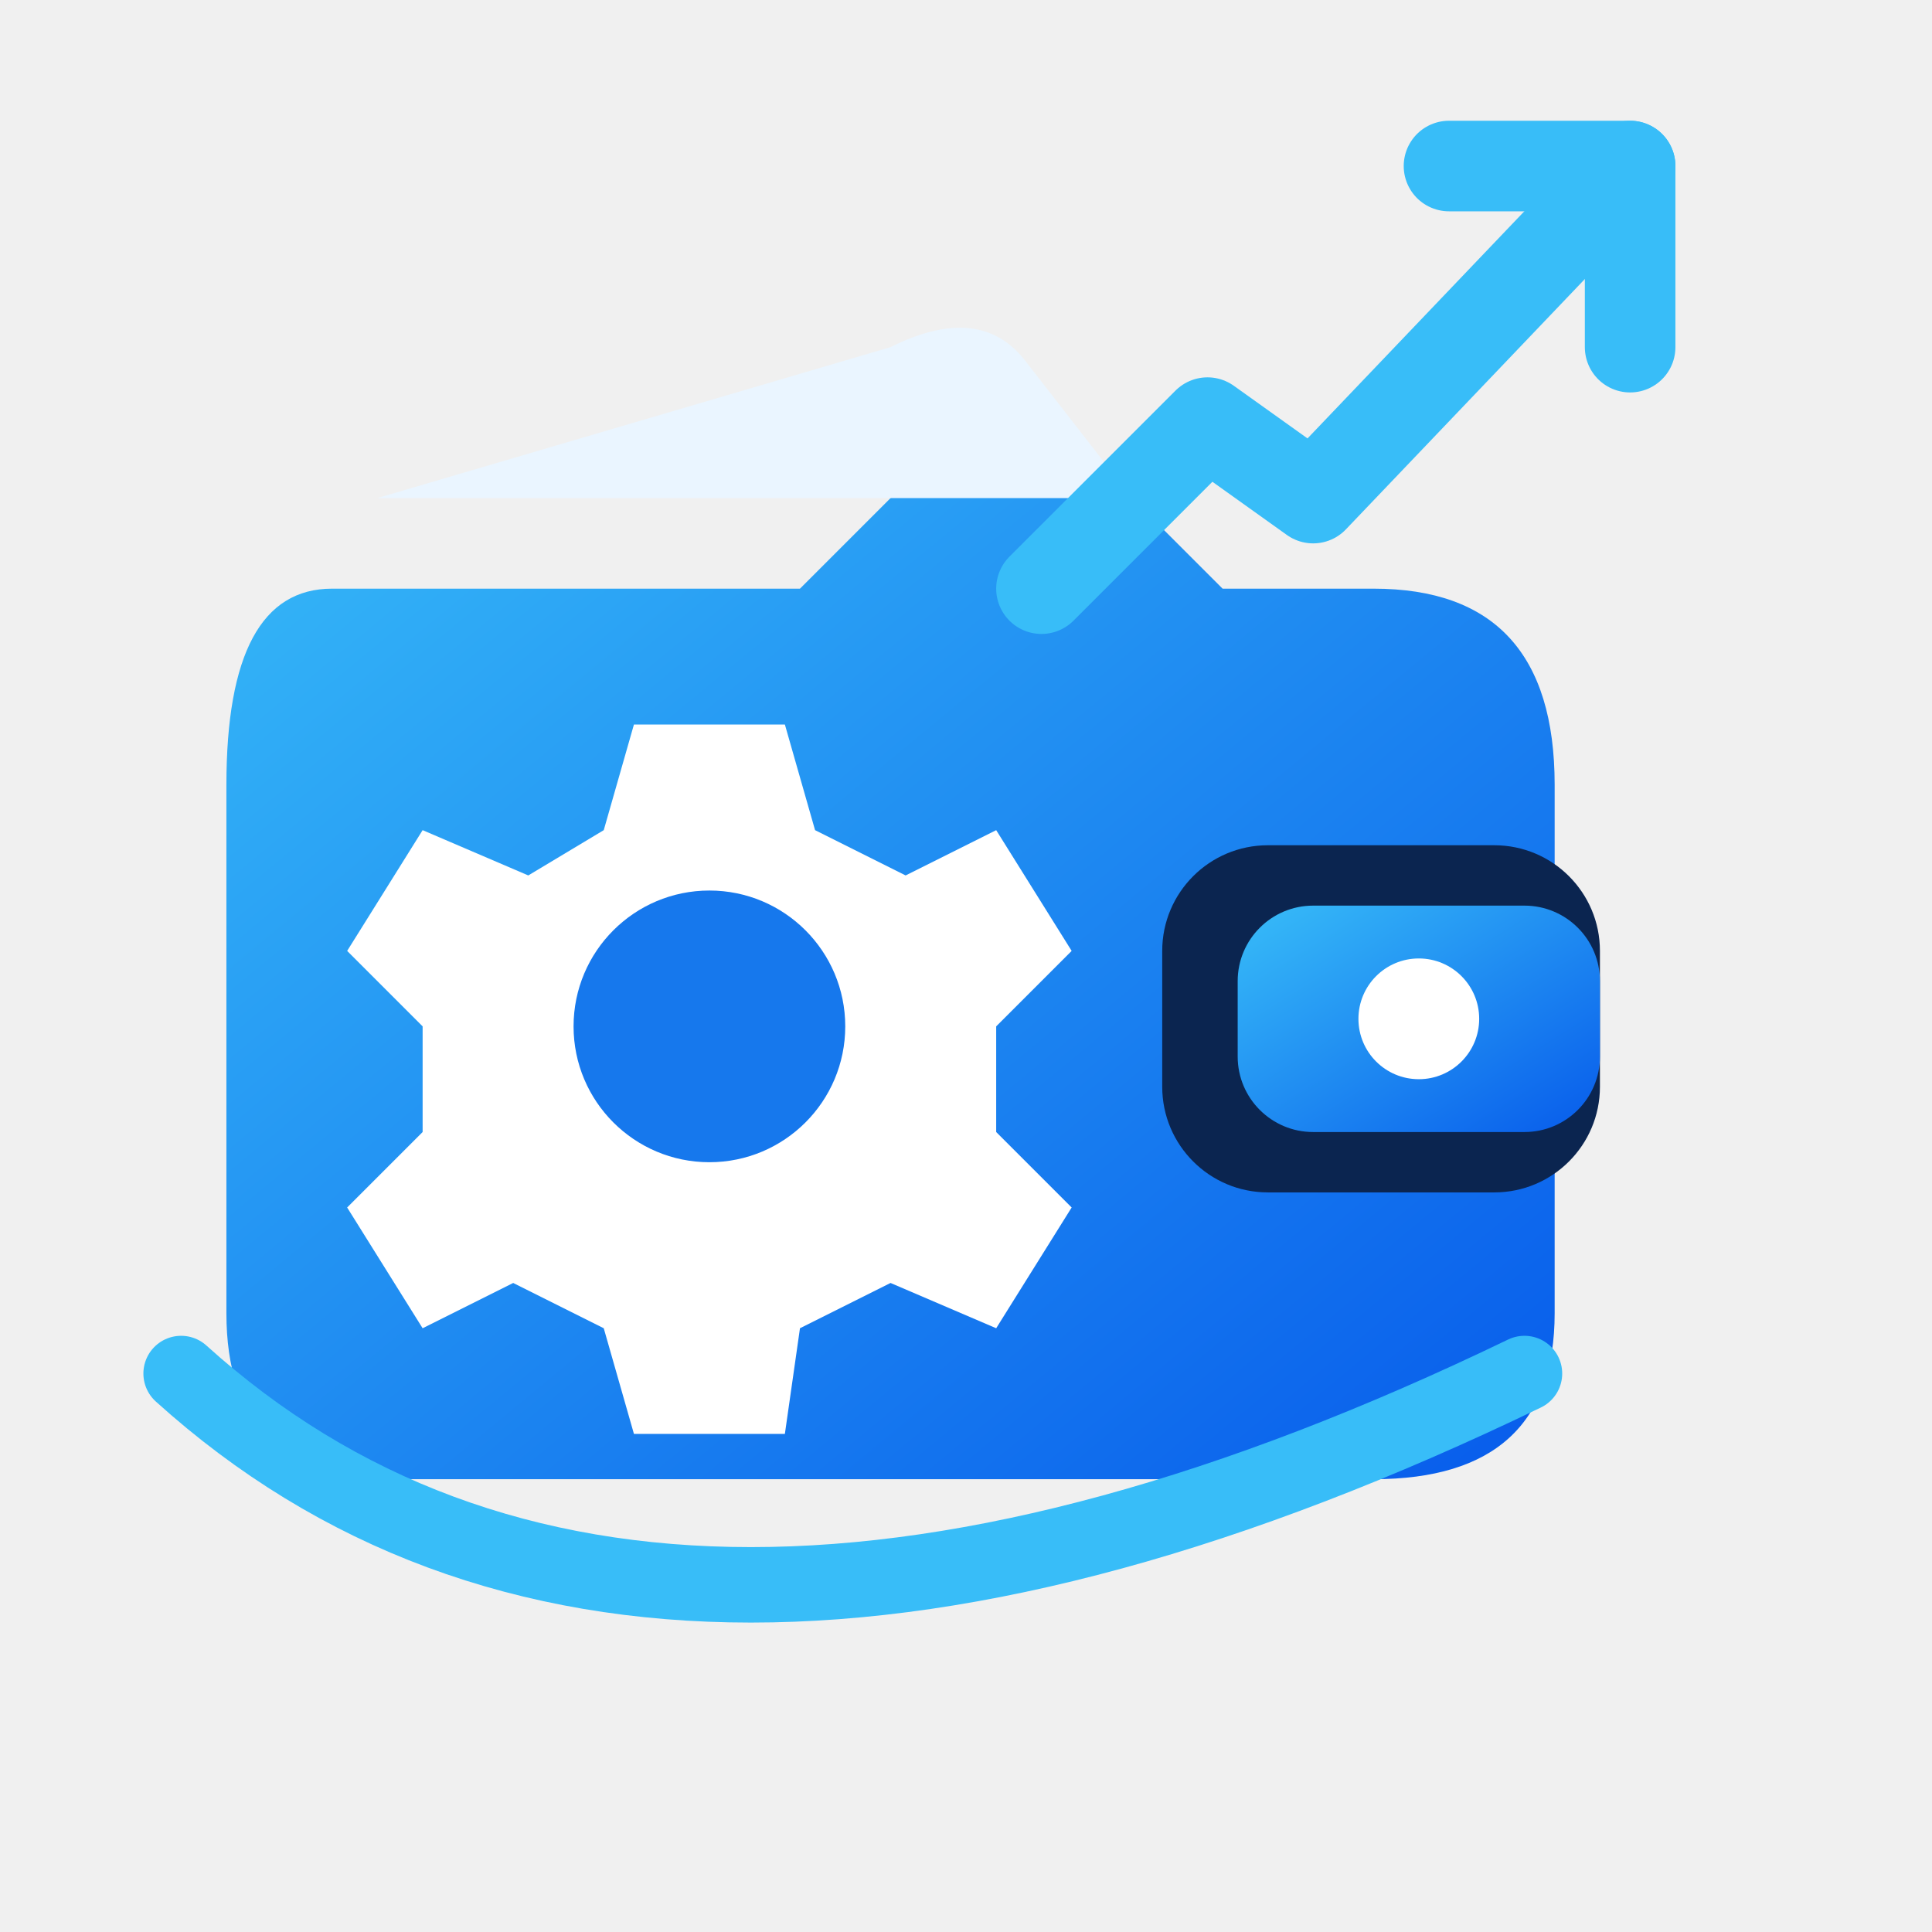
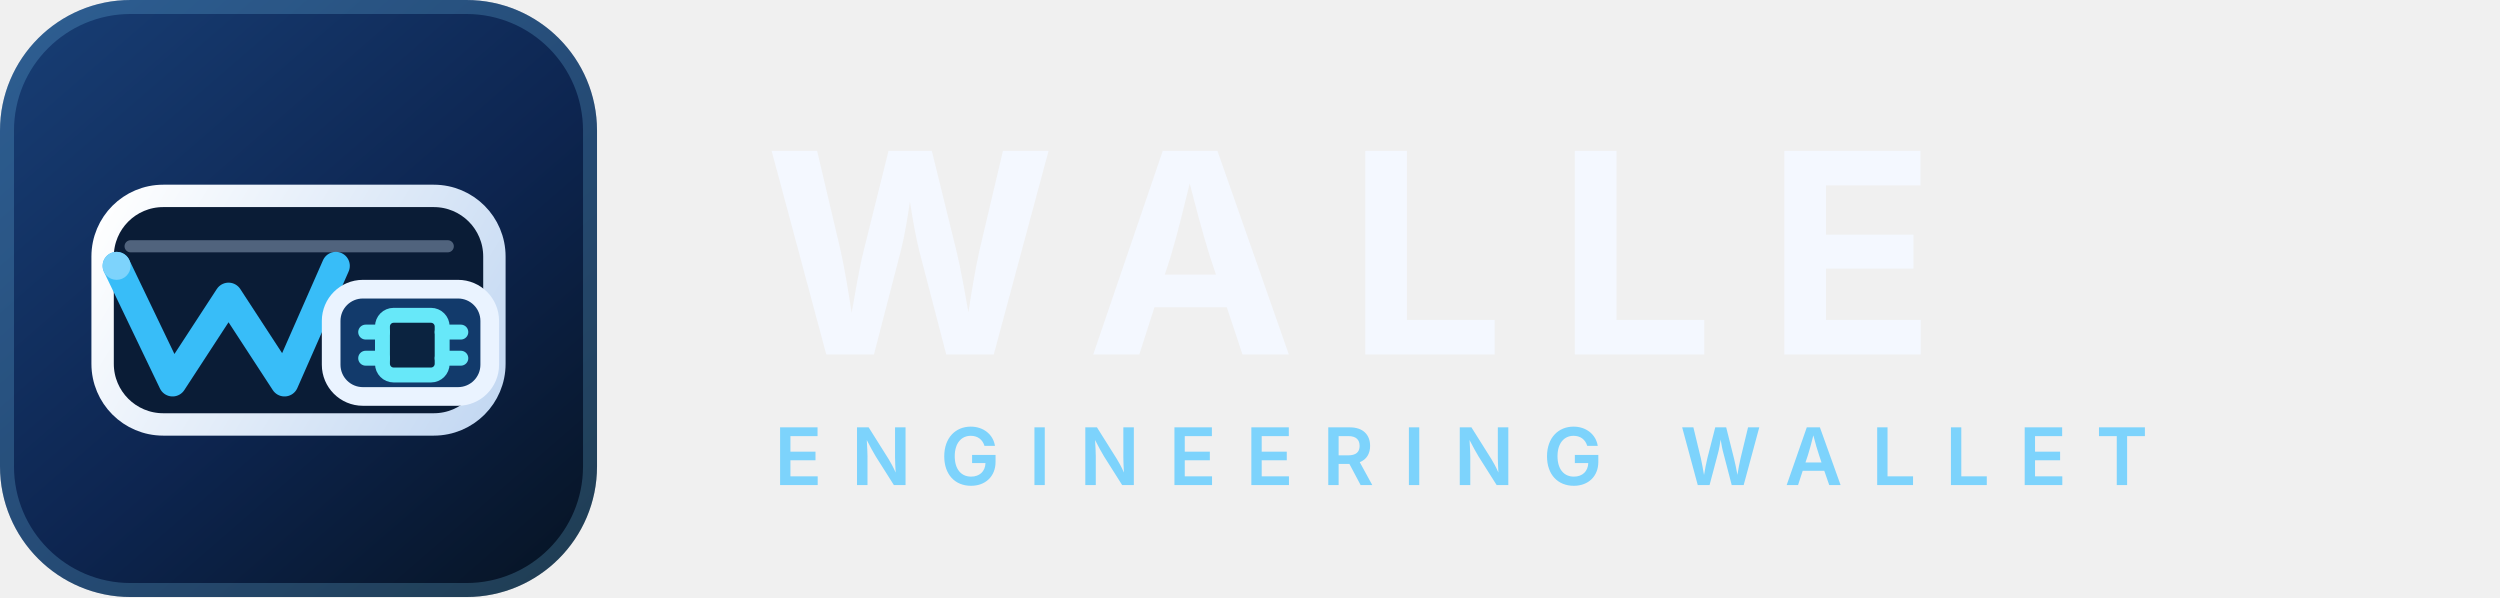
- <svg xmlns="http://www.w3.org/2000/svg" viewBox="0 0 128 128">
+ <svg xmlns="http://www.w3.org/2000/svg" viewBox="0 0 268 64" width="268" height="64" role="img" aria-label="WALLE — Engineering Wallet">
  <defs>
-     <linearGradient id="blue" x1="0" y1="0" x2="1" y2="1">
-       <stop offset="0%" stop-color="#38BDF8" />
-       <stop offset="100%" stop-color="#075BEB" />
+     <linearGradient id="logoLockupTile" x1="6" y1="2" x2="58" y2="62" gradientUnits="userSpaceOnUse">
+       <stop offset="0" stop-color="#173C72" />
+       <stop offset="0.55" stop-color="#0D2550" />
+       <stop offset="1" stop-color="#071527" />
+     </linearGradient>
+     <linearGradient id="logoLockupSteel" x1="11" y1="21" x2="52" y2="46" gradientUnits="userSpaceOnUse">
+       <stop offset="0" stop-color="#FFFFFF" />
+       <stop offset="1" stop-color="#C3D8F2" />
    </linearGradient>
  </defs>
-   <path d="M22 39 L53 39 L67 25 L81 39 L91 39            Q103 39 103 52 L103 87            Q103 98 91 98 L26 98            Q15 98 15 87 L15 52            Q15 39 22 39Z" fill="url(#blue)" />
-   <path d="M25 33 L75 33 L68 24            Q65 20 59 23 L25 33Z" fill="#EAF5FF" />
-   <g transform="translate(47 68)" fill="#FFFFFF">
-     <path d="M-5 -20 H5 L7 -13 L13 -10 L19 -13              L24 -5 L19 0 L19 7 L24 12              L19 20 L12 17 L6 20 L5 27              H-5 L-7 20 L-13 17 L-19 20              L-24 12 L-19 7 L-19 0 L-24 -5              L-19 -13 L-12 -10 L-7 -13Z" />
-     <circle r="9" fill="#1678ED" />
+   <g>
+     <rect width="64" height="64" rx="14" fill="url(#logoLockupTile)" />
+     <rect x="0.75" y="0.75" width="62.5" height="62.5" rx="13.25" fill="none" stroke="#7DD3FC" stroke-opacity="0.22" stroke-width="1.5" />
+     <rect x="11" y="21" width="42" height="24.5" rx="6.5" fill="#0A1C36" stroke="url(#logoLockupSteel)" stroke-width="2.4" />
+     <path d="M14 26.4h34" stroke="#C3D8F2" stroke-opacity="0.38" stroke-width="1.3" stroke-linecap="round" />
+     <path d="M12.5 28.5 18.5 41l6-9.2 6 9.2 5.5-12.5" fill="none" stroke="#38BDF8" stroke-width="3" stroke-linecap="round" stroke-linejoin="round" />
+     <circle cx="12.5" cy="28.5" r="1.5" fill="#7DD3FC" />
+     <rect x="35.5" y="31" width="17" height="11.5" rx="3.4" fill="#123A6B" stroke="#EAF3FF" stroke-width="2" />
+     <rect x="41" y="33.8" width="6.4" height="6.4" rx="1.2" fill="#0B2340" stroke="#67E8F9" stroke-width="1.6" />
+     <path d="M39.2 35.6H41M39.2 38.4H41M47.4 35.6h2M47.4 38.4h2" stroke="#67E8F9" stroke-width="1.6" stroke-linecap="round" />
  </g>
-   <rect x="77" y="56" width="29" height="23" rx="7" fill="#0B2550" />
-   <rect x="82" y="60" width="24" height="15" rx="5" fill="url(#blue)" />
-   <circle cx="94" cy="67.5" r="4" fill="#FFFFFF" />
-   <path d="M69 39 L80 28 L87 33 L108 11" fill="none" stroke="#38BDF8" stroke-width="6" stroke-linecap="round" stroke-linejoin="round" />
-   <path d="M96 11 H108 V23" fill="none" stroke="#38BDF8" stroke-width="6" stroke-linecap="round" stroke-linejoin="round" />
-   <path d="M12 91 Q43 119 101 91" fill="none" stroke="#38BDF8" stroke-width="5" stroke-linecap="round" />
+   <text x="82" y="38" font-family="Inter, 'Segoe UI', system-ui, sans-serif" font-size="30" font-weight="700" letter-spacing="5.5" fill="#F4F8FF">WALLE</text>
+   <text x="83" y="52" font-family="Inter, 'Segoe UI', system-ui, sans-serif" font-size="8.5" font-weight="600" letter-spacing="3.1" fill="#7DD3FC">ENGINEERING WALLET</text>
</svg>
